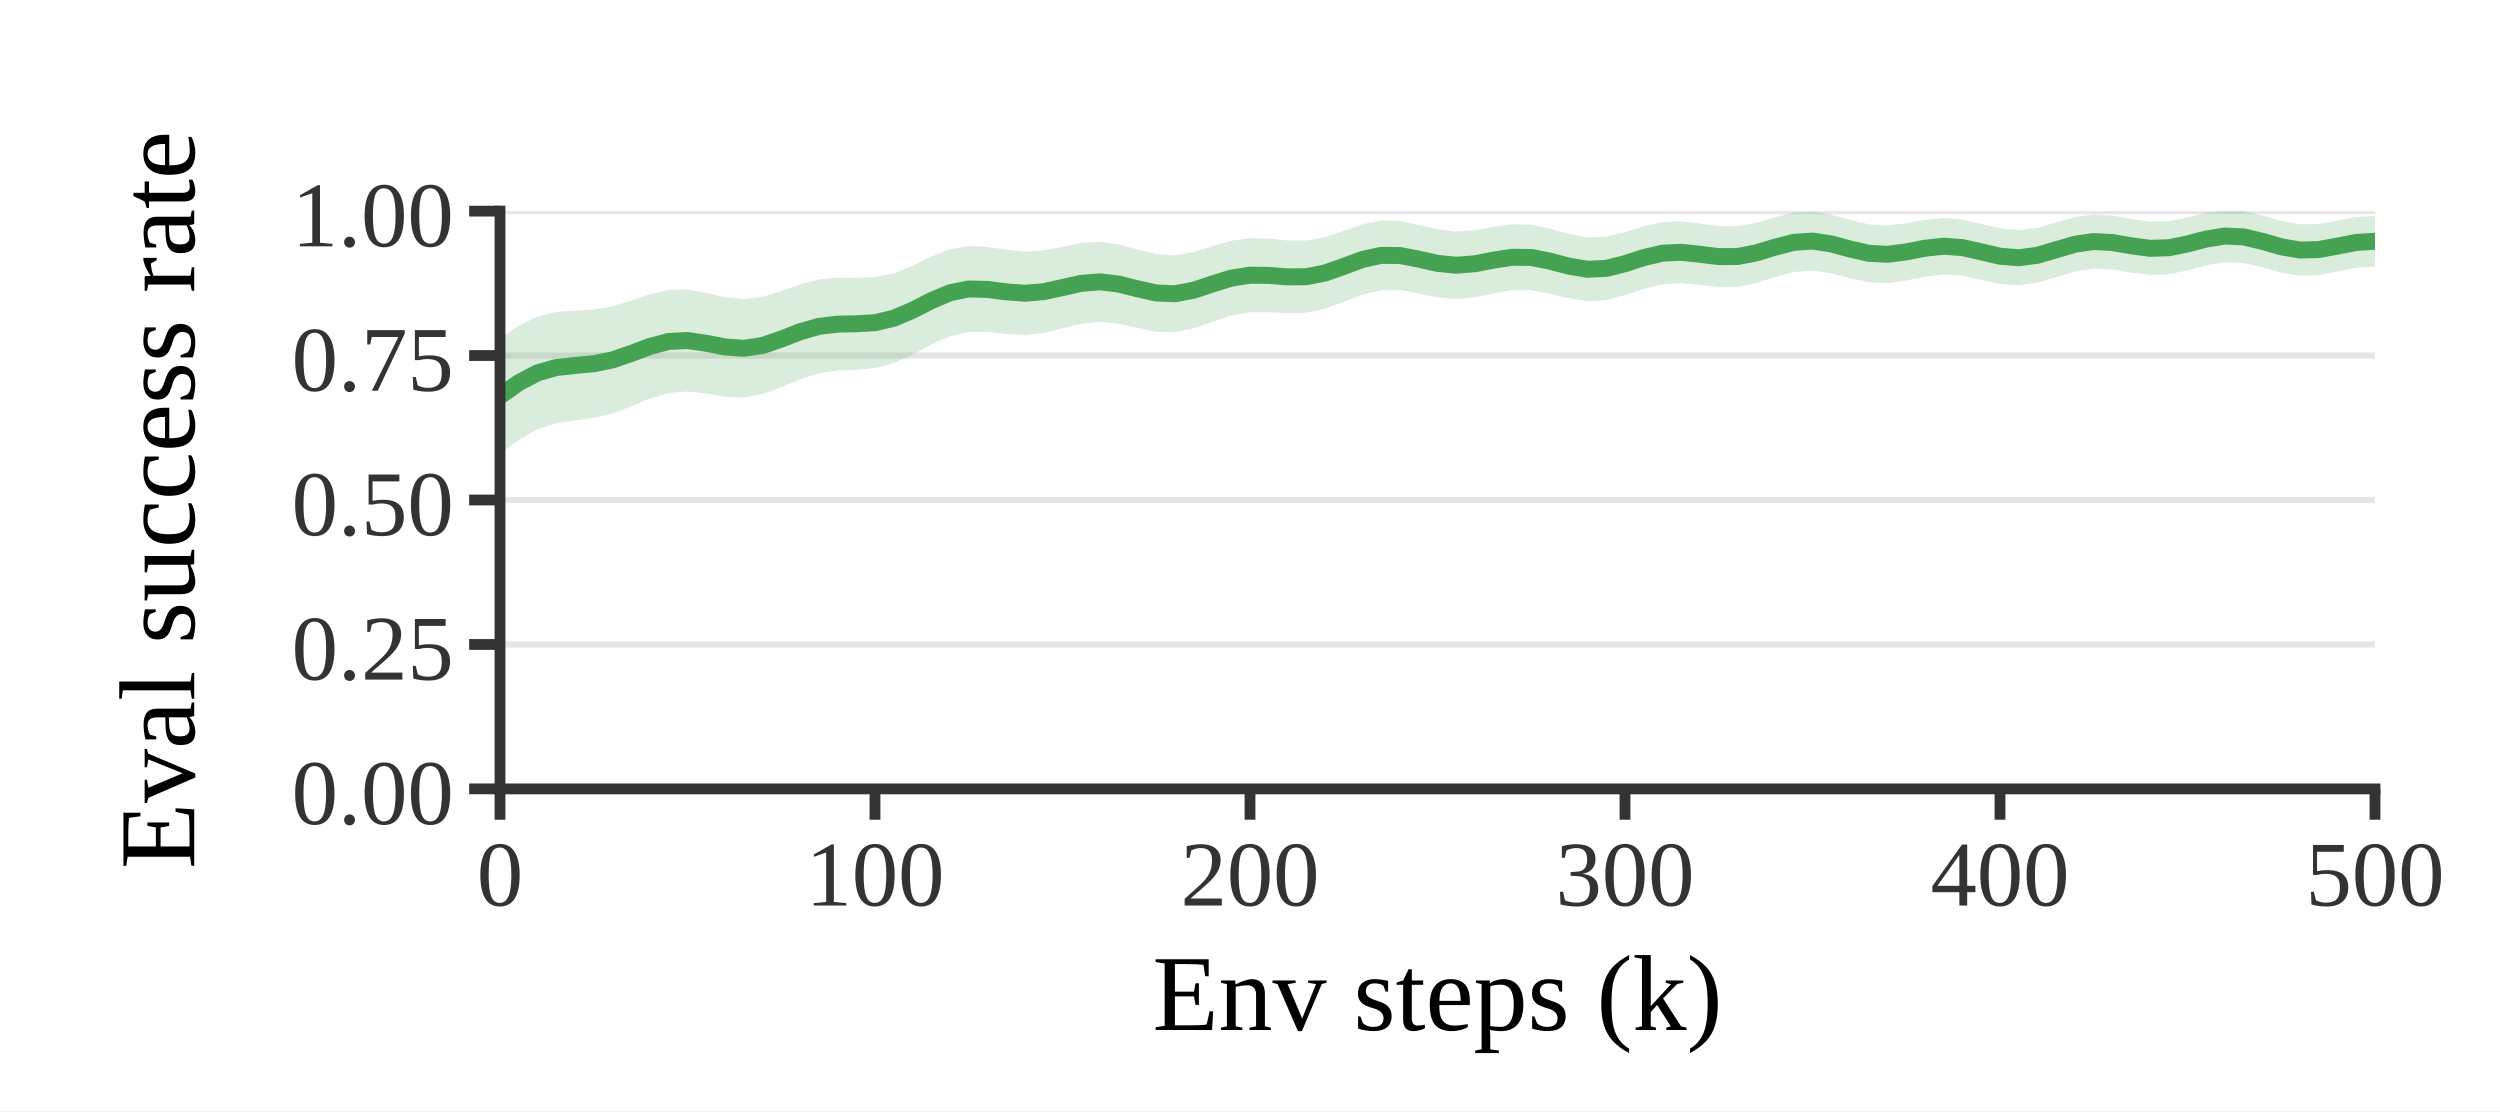
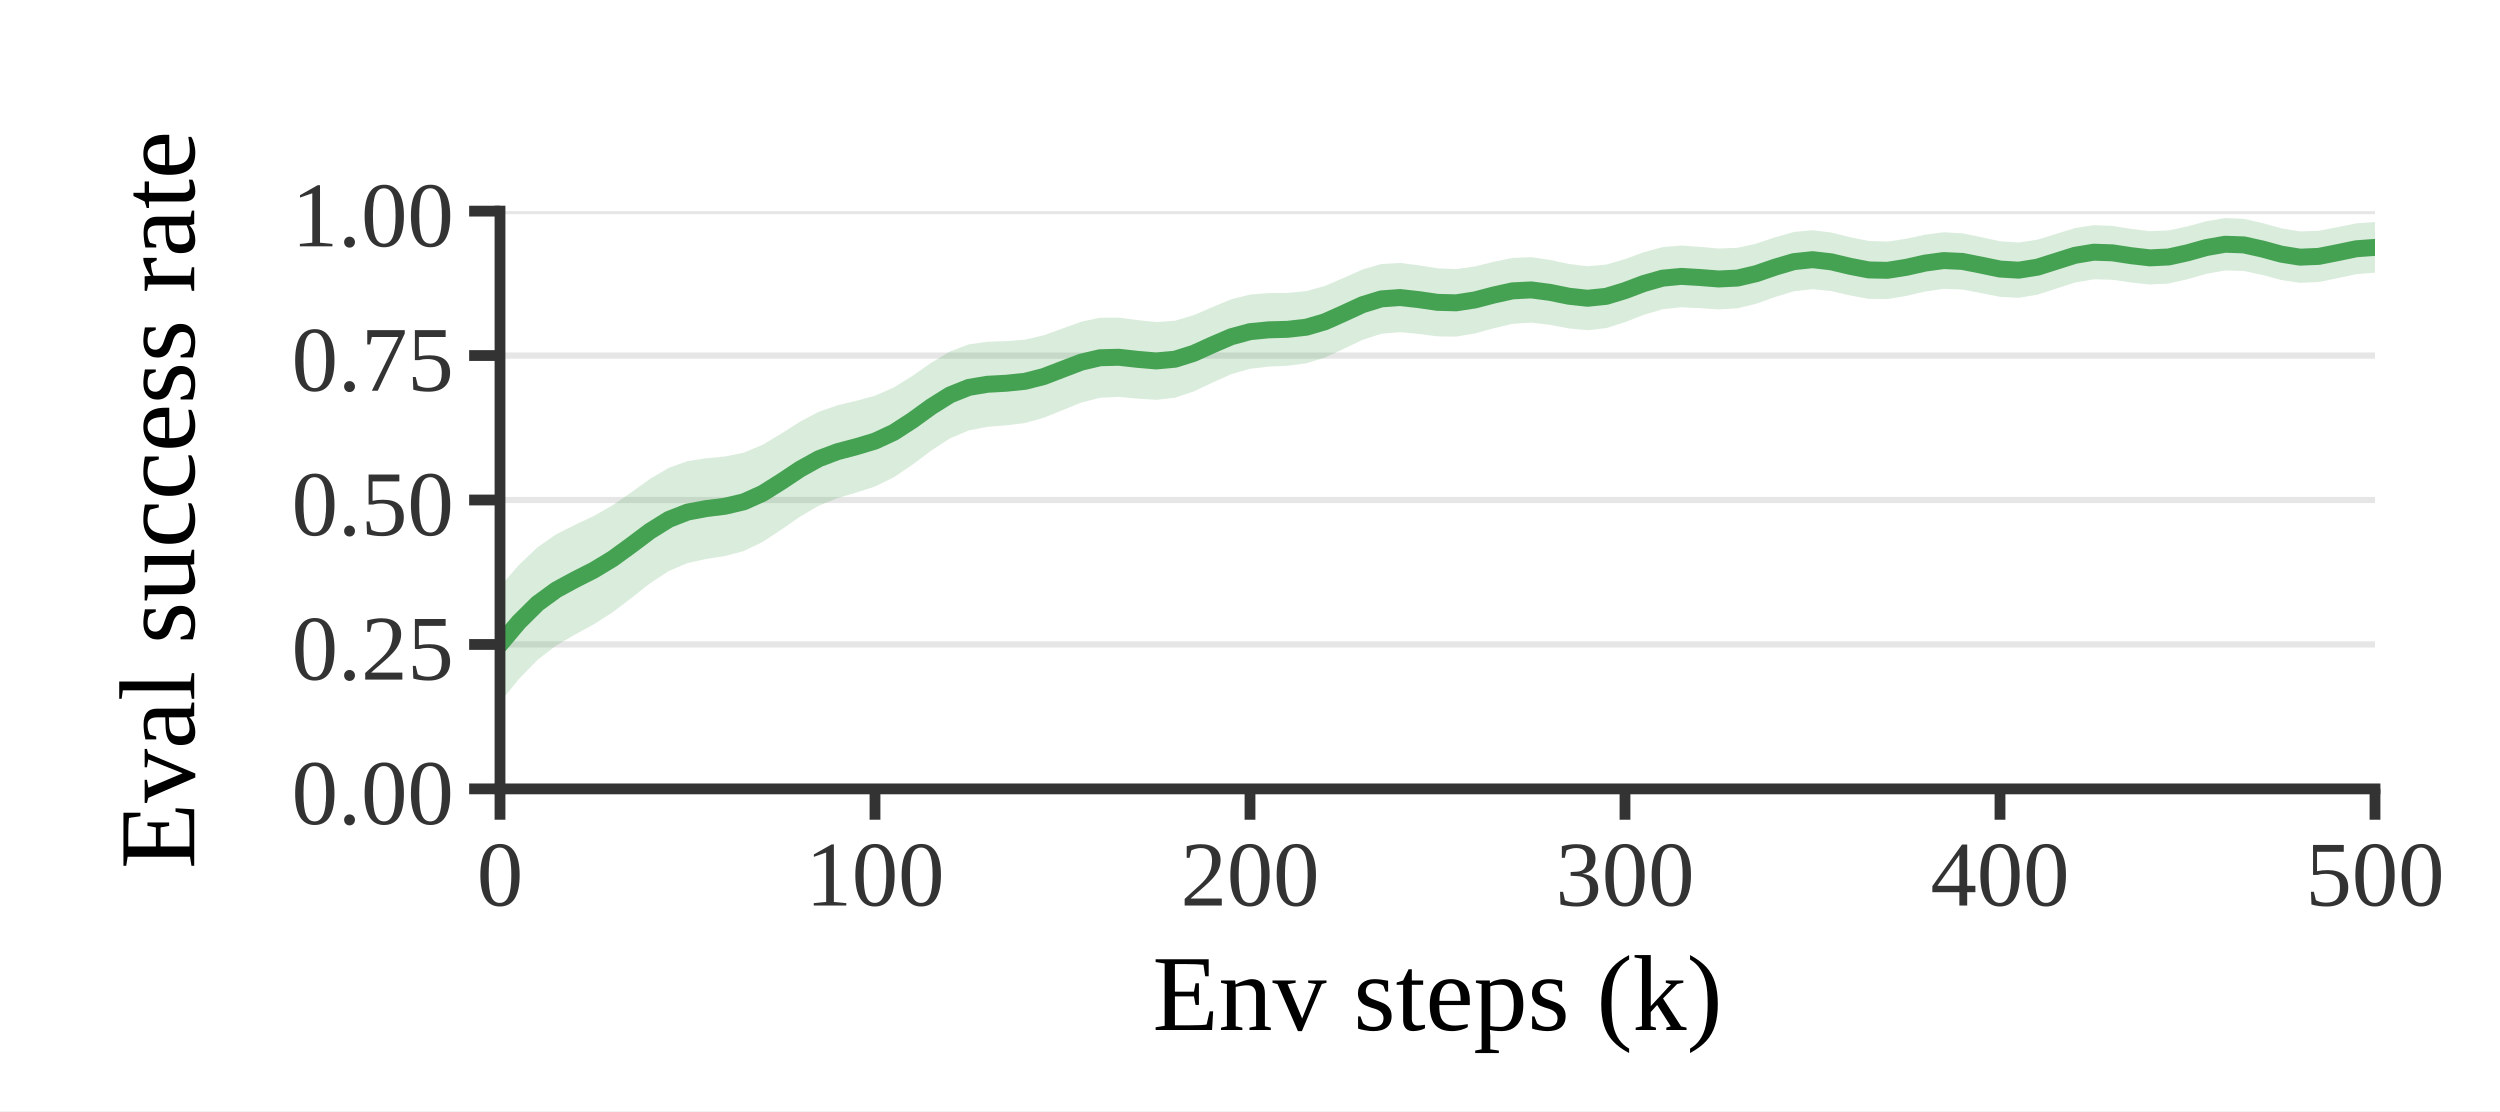
<svg xmlns="http://www.w3.org/2000/svg" xmlns:xlink="http://www.w3.org/1999/xlink" width="324pt" height="144pt" viewBox="0 0 324 144" version="1.1">
  <defs>
    <style type="text/css">*{stroke-linejoin: round; stroke-linecap: butt}</style>
  </defs>
  <g id="figure_1">
    <g id="patch_1">
      <path d="M 0 144 L 324 144 L 324 0 L 0 0 z " style="fill: #ffffff" />
    </g>
    <g id="axes_1">
      <g id="patch_2">
        <path d="M 64.8 102.24 L 307.8 102.24 L 307.8 27.36 L 64.8 27.36 z " style="fill: #ffffff" />
      </g>
      <g id="matplotlib.axis_1">
        <g id="xtick_1">
          <g id="line2d_1">
            <defs>
              <path id="m0c8545c694" d="M 0 0 L 0 4 " style="stroke: #333333; stroke-width: 1.4" />
            </defs>
            <g>
              <use xlink:href="#m0c8545c694" x="64.8" y="102.24" style="fill: #333333; stroke: #333333; stroke-width: 1.4" />
            </g>
          </g>
          <g id="text_1">
            <text style="font-size: 12px; font-family: 'Times New Roman', 'Times', 'DejaVu Serif', serif; text-anchor: middle; fill: #333333" x="64.8" y="117.358" transform="rotate(-0 64.8 117.3581)">0</text>
          </g>
        </g>
        <g id="xtick_2">
          <g id="line2d_2">
            <g>
              <use xlink:href="#m0c8545c694" x="113.4" y="102.24" style="fill: #333333; stroke: #333333; stroke-width: 1.4" />
            </g>
          </g>
          <g id="text_2">
            <text style="font-size: 12px; font-family: 'Times New Roman', 'Times', 'DejaVu Serif', serif; text-anchor: middle; fill: #333333" x="113.4" y="117.358" transform="rotate(-0 113.4 117.3581)">100</text>
          </g>
        </g>
        <g id="xtick_3">
          <g id="line2d_3">
            <g>
              <use xlink:href="#m0c8545c694" x="162" y="102.24" style="fill: #333333; stroke: #333333; stroke-width: 1.4" />
            </g>
          </g>
          <g id="text_3">
            <text style="font-size: 12px; font-family: 'Times New Roman', 'Times', 'DejaVu Serif', serif; text-anchor: middle; fill: #333333" x="162" y="117.358" transform="rotate(-0 162 117.3581)">200</text>
          </g>
        </g>
        <g id="xtick_4">
          <g id="line2d_4">
            <g>
              <use xlink:href="#m0c8545c694" x="210.6" y="102.24" style="fill: #333333; stroke: #333333; stroke-width: 1.4" />
            </g>
          </g>
          <g id="text_4">
            <text style="font-size: 12px; font-family: 'Times New Roman', 'Times', 'DejaVu Serif', serif; text-anchor: middle; fill: #333333" x="210.6" y="117.358" transform="rotate(-0 210.6 117.3581)">300</text>
          </g>
        </g>
        <g id="xtick_5">
          <g id="line2d_5">
            <g>
              <use xlink:href="#m0c8545c694" x="259.2" y="102.24" style="fill: #333333; stroke: #333333; stroke-width: 1.4" />
            </g>
          </g>
          <g id="text_5">
            <text style="font-size: 12px; font-family: 'Times New Roman', 'Times', 'DejaVu Serif', serif; text-anchor: middle; fill: #333333" x="259.2" y="117.358" transform="rotate(-0 259.2 117.3581)">400</text>
          </g>
        </g>
        <g id="xtick_6">
          <g id="line2d_6">
            <g>
              <use xlink:href="#m0c8545c694" x="307.8" y="102.24" style="fill: #333333; stroke: #333333; stroke-width: 1.4" />
            </g>
          </g>
          <g id="text_6">
            <text style="font-size: 12px; font-family: 'Times New Roman', 'Times', 'DejaVu Serif', serif; text-anchor: middle; fill: #333333" x="307.8" y="117.358" transform="rotate(-0 307.8 117.3581)">500</text>
          </g>
        </g>
        <g id="text_7">
          <text style="font-size: 14px; font-family: 'Times New Roman', 'Times', 'DejaVu Serif', serif; text-anchor: middle" x="186.3" y="133.492" transform="rotate(-0 186.3 133.4916)">Env steps (k)</text>
        </g>
      </g>
      <g id="matplotlib.axis_2">
        <g id="ytick_1">
          <g id="line2d_7">
            <path d="M 64.8 102.24 L 307.8 102.24 " clip-path="url(#pe6cdde0871)" style="fill: none; stroke: #e6e6e6; stroke-width: 0.8; stroke-linecap: square" />
          </g>
          <g id="line2d_8">
            <defs>
              <path id="m97c9e95836" d="M 0 0 L -4 0 " style="stroke: #333333; stroke-width: 1.4" />
            </defs>
            <g>
              <use xlink:href="#m97c9e95836" x="64.8" y="102.24" style="fill: #333333; stroke: #333333; stroke-width: 1.4" />
            </g>
          </g>
          <g id="text_8">
            <text style="font-size: 12px; font-family: 'Times New Roman', 'Times', 'DejaVu Serif', serif; text-anchor: end; fill: #333333" x="58.8" y="106.799" transform="rotate(-0 58.8 106.7991)">0.00</text>
          </g>
        </g>
        <g id="ytick_2">
          <g id="line2d_9">
            <path d="M 64.8 83.52 L 307.8 83.52 " clip-path="url(#pe6cdde0871)" style="fill: none; stroke: #e6e6e6; stroke-width: 0.8; stroke-linecap: square" />
          </g>
          <g id="line2d_10">
            <g>
              <use xlink:href="#m97c9e95836" x="64.8" y="83.52" style="fill: #333333; stroke: #333333; stroke-width: 1.4" />
            </g>
          </g>
          <g id="text_9">
            <text style="font-size: 12px; font-family: 'Times New Roman', 'Times', 'DejaVu Serif', serif; text-anchor: end; fill: #333333" x="58.8" y="88.079" transform="rotate(-0 58.8 88.07906)">0.25</text>
          </g>
        </g>
        <g id="ytick_3">
          <g id="line2d_11">
            <path d="M 64.8 64.8 L 307.8 64.8 " clip-path="url(#pe6cdde0871)" style="fill: none; stroke: #e6e6e6; stroke-width: 0.8; stroke-linecap: square" />
          </g>
          <g id="line2d_12">
            <g>
              <use xlink:href="#m97c9e95836" x="64.8" y="64.8" style="fill: #333333; stroke: #333333; stroke-width: 1.4" />
            </g>
          </g>
          <g id="text_10">
            <text style="font-size: 12px; font-family: 'Times New Roman', 'Times', 'DejaVu Serif', serif; text-anchor: end; fill: #333333" x="58.8" y="69.359" transform="rotate(-0 58.8 69.35906)">0.50</text>
          </g>
        </g>
        <g id="ytick_4">
          <g id="line2d_13">
            <path d="M 64.8 46.08 L 307.8 46.08 " clip-path="url(#pe6cdde0871)" style="fill: none; stroke: #e6e6e6; stroke-width: 0.8; stroke-linecap: square" />
          </g>
          <g id="line2d_14">
            <g>
              <use xlink:href="#m97c9e95836" x="64.8" y="46.08" style="fill: #333333; stroke: #333333; stroke-width: 1.4" />
            </g>
          </g>
          <g id="text_11">
            <text style="font-size: 12px; font-family: 'Times New Roman', 'Times', 'DejaVu Serif', serif; text-anchor: end; fill: #333333" x="58.8" y="50.639" transform="rotate(-0 58.8 50.63906)">0.75</text>
          </g>
        </g>
        <g id="ytick_5">
          <g id="line2d_15">
            <path d="M 64.8 27.36 L 307.8 27.36 " clip-path="url(#pe6cdde0871)" style="fill: none; stroke: #e6e6e6; stroke-width: 0.8; stroke-linecap: square" />
          </g>
          <g id="line2d_16">
            <g>
              <use xlink:href="#m97c9e95836" x="64.8" y="27.36" style="fill: #333333; stroke: #333333; stroke-width: 1.4" />
            </g>
          </g>
          <g id="text_12">
            <text style="font-size: 12px; font-family: 'Times New Roman', 'Times', 'DejaVu Serif', serif; text-anchor: end; fill: #333333" x="58.8" y="31.919" transform="rotate(-0 58.8 31.91906)">1.00</text>
          </g>
        </g>
        <g id="text_13">
          <text style="font-size: 14px; font-family: 'Times New Roman', 'Times', 'DejaVu Serif', serif; text-anchor: middle" x="25.17" y="64.8" transform="rotate(-90 25.16969 64.8)">Eval success rate</text>
        </g>
      </g>
      <g id="FillBetweenPolyCollection_1">
        <defs>
-           <path id="md4d0ac1fd4" d="M 64.8 -100.166 L 64.8 -85.19 L 67.23 -87.005 L 69.66 -88.382 L 72.09 -89.164 L 74.52 -89.524 L 76.95 -89.835 L 79.38 -90.42 L 81.81 -91.335 L 84.24 -92.341 L 86.67 -93.064 L 89.1 -93.26 L 91.53 -92.985 L 93.96 -92.585 L 96.39 -92.483 L 98.82 -92.923 L 101.25 -93.823 L 103.68 -94.845 L 106.11 -95.615 L 108.54 -95.976 L 110.97 -96.086 L 113.4 -96.3 L 115.83 -96.934 L 118.26 -98.035 L 120.69 -99.338 L 123.12 -100.423 L 125.55 -100.975 L 127.98 -100.977 L 130.41 -100.718 L 132.84 -100.594 L 135.27 -100.855 L 137.7 -101.442 L 140.13 -102.039 L 142.56 -102.29 L 144.99 -102.047 L 147.42 -101.483 L 149.85 -100.991 L 152.28 -100.941 L 154.71 -101.448 L 157.14 -102.299 L 159.57 -103.1 L 162 -103.529 L 164.43 -103.542 L 166.86 -103.394 L 169.29 -103.459 L 171.72 -103.976 L 174.15 -104.873 L 176.58 -105.81 L 179.01 -106.387 L 181.44 -106.398 L 183.87 -105.966 L 186.3 -105.457 L 188.73 -105.247 L 191.16 -105.48 L 193.59 -105.982 L 196.02 -106.387 L 198.45 -106.387 L 200.88 -105.946 L 203.31 -105.334 L 205.74 -104.957 L 208.17 -105.099 L 210.6 -105.738 L 213.03 -106.558 L 215.46 -107.158 L 217.89 -107.301 L 220.32 -107.07 L 222.75 -106.796 L 225.18 -106.836 L 227.61 -107.329 L 230.04 -108.094 L 232.47 -108.744 L 234.9 -108.936 L 237.33 -108.591 L 239.76 -107.951 L 242.19 -107.422 L 244.62 -107.314 L 247.05 -107.647 L 249.48 -108.145 L 251.91 -108.427 L 254.34 -108.265 L 256.77 -107.739 L 259.2 -107.192 L 261.63 -107.006 L 264.06 -107.354 L 266.49 -108.086 L 268.92 -108.819 L 271.35 -109.187 L 273.78 -109.07 L 276.21 -108.668 L 278.64 -108.36 L 281.07 -108.448 L 283.5 -108.958 L 285.93 -109.613 L 288.36 -110.017 L 290.79 -109.912 L 293.22 -109.351 L 295.65 -108.667 L 298.08 -108.259 L 300.51 -108.339 L 302.94 -108.799 L 305.37 -109.289 L 307.8 -109.452 L 307.8 -116.011 L 307.8 -116.011 L 305.37 -115.875 L 302.94 -115.412 L 300.51 -114.979 L 298.08 -114.927 L 295.65 -115.364 L 293.22 -116.078 L 290.79 -116.64 L 288.36 -116.64 L 285.93 -116.432 L 283.5 -115.809 L 281.07 -115.332 L 278.64 -115.276 L 276.21 -115.619 L 273.78 -116.055 L 271.35 -116.207 L 268.92 -115.875 L 266.49 -115.178 L 264.06 -114.484 L 261.63 -114.174 L 259.2 -114.399 L 256.77 -114.986 L 254.34 -115.553 L 251.91 -115.756 L 249.48 -115.515 L 247.05 -115.06 L 244.62 -114.772 L 242.19 -114.924 L 239.76 -115.499 L 237.33 -116.186 L 234.9 -116.578 L 232.47 -116.434 L 230.04 -115.834 L 227.61 -115.119 L 225.18 -114.678 L 222.75 -114.69 L 220.32 -115.018 L 217.89 -115.304 L 215.46 -115.216 L 213.03 -114.674 L 210.6 -113.911 L 208.17 -113.332 L 205.74 -113.25 L 203.31 -113.688 L 200.88 -114.363 L 198.45 -114.869 L 196.02 -114.934 L 193.59 -114.596 L 191.16 -114.162 L 188.73 -113.999 L 186.3 -114.28 L 183.87 -114.861 L 181.44 -115.367 L 179.01 -115.431 L 176.58 -114.931 L 174.15 -114.072 L 171.72 -113.255 L 169.29 -112.82 L 166.86 -112.838 L 164.43 -113.071 L 162 -113.144 L 159.57 -112.804 L 157.14 -112.093 L 154.71 -111.334 L 152.28 -110.921 L 149.85 -111.066 L 147.42 -111.656 L 144.99 -112.32 L 142.56 -112.665 L 140.13 -112.517 L 137.7 -112.026 L 135.27 -111.547 L 132.84 -111.396 L 130.41 -111.633 L 127.98 -112.006 L 125.55 -112.121 L 123.12 -111.688 L 120.69 -110.725 L 118.26 -109.546 L 115.83 -108.572 L 113.4 -108.067 L 110.97 -107.984 L 108.54 -108.009 L 106.11 -107.785 L 103.68 -107.155 L 101.25 -106.276 L 98.82 -105.521 L 96.39 -105.23 L 93.96 -105.484 L 91.53 -106.039 L 89.1 -106.471 L 86.67 -106.437 L 84.24 -105.877 L 81.81 -105.039 L 79.38 -104.295 L 76.95 -103.885 L 74.52 -103.752 L 72.09 -103.573 L 69.66 -102.976 L 67.23 -101.788 L 64.8 -100.166 z " />
+           <path id="m8277df85f0" d="M 64.8 -67.968 L 64.8 -52.992 L 67.23 -55.977 L 69.66 -58.482 L 72.09 -60.352 L 74.52 -61.759 L 76.95 -63.08 L 79.38 -64.637 L 81.81 -66.49 L 84.24 -68.399 L 86.67 -69.993 L 89.1 -71.027 L 91.53 -71.561 L 93.96 -71.94 L 96.39 -72.589 L 98.82 -73.752 L 101.25 -75.349 L 103.68 -77.042 L 106.11 -78.46 L 108.54 -79.445 L 110.97 -80.155 L 113.4 -80.949 L 115.83 -82.141 L 118.26 -83.78 L 120.69 -85.602 L 123.12 -87.186 L 125.55 -88.219 L 127.98 -88.685 L 130.41 -88.873 L 132.84 -89.18 L 135.27 -89.856 L 137.7 -90.843 L 140.13 -91.825 L 142.56 -92.447 L 144.99 -92.562 L 147.42 -92.343 L 149.85 -92.183 L 152.28 -92.454 L 154.71 -93.269 L 157.14 -94.417 L 159.57 -95.505 L 162 -96.21 L 164.43 -96.489 L 166.86 -96.597 L 169.29 -96.91 L 171.72 -97.665 L 174.15 -98.792 L 176.58 -99.95 L 179.01 -100.74 L 181.44 -100.956 L 183.87 -100.722 L 186.3 -100.403 L 188.73 -100.378 L 191.16 -100.787 L 193.59 -101.46 L 196.02 -102.029 L 198.45 -102.187 L 200.88 -101.899 L 203.31 -101.434 L 205.74 -101.199 L 208.17 -101.478 L 210.6 -102.249 L 213.03 -103.196 L 215.46 -103.917 L 217.89 -104.179 L 220.32 -104.061 L 222.75 -103.896 L 225.18 -104.042 L 227.61 -104.636 L 230.04 -105.499 L 232.47 -106.244 L 234.9 -106.526 L 237.33 -106.269 L 239.76 -105.714 L 242.19 -105.266 L 244.62 -105.237 L 247.05 -105.645 L 249.48 -106.216 L 251.91 -106.568 L 254.34 -106.474 L 256.77 -106.013 L 259.2 -105.528 L 261.63 -105.403 L 264.06 -105.809 L 266.49 -106.597 L 268.92 -107.384 L 271.35 -107.804 L 273.78 -107.738 L 276.21 -107.385 L 278.64 -107.123 L 281.07 -107.256 L 283.5 -107.809 L 285.93 -108.506 L 288.36 -108.95 L 290.79 -108.884 L 293.22 -108.361 L 295.65 -107.712 L 298.08 -107.339 L 300.51 -107.452 L 302.94 -107.945 L 305.37 -108.466 L 307.8 -108.658 L 307.8 -115.217 L 307.8 -115.217 L 305.37 -115.052 L 302.94 -114.558 L 300.51 -114.093 L 298.08 -114.007 L 295.65 -114.41 L 293.22 -115.088 L 290.79 -115.641 L 288.36 -115.738 L 285.93 -115.325 L 283.5 -114.66 L 281.07 -114.14 L 278.64 -114.039 L 276.21 -114.335 L 273.78 -114.723 L 271.35 -114.824 L 268.92 -114.44 L 266.49 -113.69 L 264.06 -112.939 L 261.63 -112.571 L 259.2 -112.735 L 256.77 -113.26 L 254.34 -113.761 L 251.91 -113.897 L 249.48 -113.586 L 247.05 -113.058 L 244.62 -112.694 L 242.19 -112.769 L 239.76 -113.262 L 237.33 -113.864 L 234.9 -114.168 L 232.47 -113.934 L 230.04 -113.239 L 227.61 -112.427 L 225.18 -111.884 L 222.75 -111.791 L 220.32 -112.009 L 217.89 -112.182 L 215.46 -111.976 L 213.03 -111.312 L 210.6 -110.422 L 208.17 -109.711 L 205.74 -109.492 L 203.31 -109.789 L 200.88 -110.317 L 198.45 -110.669 L 196.02 -110.576 L 193.59 -110.074 L 191.16 -109.47 L 188.73 -109.129 L 186.3 -109.226 L 183.87 -109.617 L 181.44 -109.925 L 179.01 -109.784 L 176.58 -109.071 L 174.15 -107.991 L 171.72 -106.944 L 169.29 -106.271 L 166.86 -106.041 L 164.43 -106.018 L 162 -105.825 L 159.57 -105.209 L 157.14 -104.211 L 154.71 -103.155 L 152.28 -102.434 L 149.85 -102.259 L 147.42 -102.516 L 144.99 -102.835 L 142.56 -102.822 L 140.13 -102.303 L 137.7 -101.427 L 135.27 -100.547 L 132.84 -99.982 L 130.41 -99.787 L 127.98 -99.714 L 125.55 -99.365 L 123.12 -98.451 L 120.69 -96.988 L 118.26 -95.291 L 115.83 -93.779 L 113.4 -92.716 L 110.97 -92.054 L 108.54 -91.478 L 106.11 -90.63 L 103.68 -89.353 L 101.25 -87.802 L 98.82 -86.35 L 96.39 -85.336 L 93.96 -84.839 L 91.53 -84.615 L 89.1 -84.239 L 86.67 -83.365 L 84.24 -81.936 L 81.81 -80.194 L 79.38 -78.512 L 76.95 -77.13 L 74.52 -75.987 L 72.09 -74.761 L 69.66 -73.076 L 67.23 -70.761 L 64.8 -67.968 z " />
        </defs>
        <g clip-path="url(#pe6cdde0871)">
-           <use xlink:href="#md4d0ac1fd4" x="0" y="144" style="fill: #46a253; fill-opacity: 0.2" />
+           <use xlink:href="#m8277df85f0" x="0" y="144" style="fill: #46a253; fill-opacity: 0.2" />
        </g>
      </g>
      <g id="line2d_17">
-         <path d="M 64.8 51.322 L 67.23 49.603 L 69.66 48.321 L 72.09 47.631 L 74.52 47.362 L 76.95 47.14 L 79.38 46.643 L 81.81 45.813 L 84.24 44.891 L 86.67 44.25 L 89.1 44.135 L 91.53 44.488 L 93.96 44.965 L 96.39 45.143 L 98.82 44.778 L 101.25 43.95 L 103.68 43 L 106.11 42.3 L 108.54 42.007 L 110.97 41.965 L 113.4 41.816 L 115.83 41.247 L 118.26 40.21 L 120.69 38.968 L 123.12 37.944 L 125.55 37.452 L 127.98 37.508 L 130.41 37.825 L 132.84 38.005 L 135.27 37.799 L 137.7 37.266 L 140.13 36.722 L 142.56 36.523 L 144.99 36.816 L 147.42 37.431 L 149.85 37.972 L 152.28 38.069 L 154.71 37.609 L 157.14 36.804 L 159.57 36.048 L 162 35.664 L 164.43 35.694 L 166.86 35.884 L 169.29 35.86 L 171.72 35.385 L 174.15 34.527 L 176.58 33.629 L 179.01 33.091 L 181.44 33.118 L 183.87 33.587 L 186.3 34.132 L 188.73 34.377 L 191.16 34.179 L 193.59 33.711 L 196.02 33.34 L 198.45 33.372 L 200.88 33.845 L 203.31 34.489 L 205.74 34.897 L 208.17 34.784 L 210.6 34.175 L 213.03 33.384 L 215.46 32.813 L 217.89 32.697 L 220.32 32.956 L 222.75 33.257 L 225.18 33.243 L 227.61 32.776 L 230.04 32.036 L 232.47 31.411 L 234.9 31.243 L 237.33 31.612 L 239.76 32.275 L 242.19 32.827 L 244.62 32.957 L 247.05 32.646 L 249.48 32.17 L 251.91 31.908 L 254.34 32.091 L 256.77 32.637 L 259.2 33.205 L 261.63 33.41 L 264.06 33.081 L 266.49 32.368 L 268.92 31.653 L 271.35 31.303 L 273.78 31.437 L 276.21 31.857 L 278.64 32.182 L 281.07 32.11 L 283.5 31.617 L 285.93 30.977 L 288.36 30.589 L 290.79 30.709 L 293.22 31.285 L 295.65 31.985 L 298.08 32.407 L 300.51 32.341 L 302.94 31.895 L 305.37 31.418 L 307.8 31.269 " clip-path="url(#pe6cdde0871)" style="fill: none; stroke: #46a253; stroke-width: 2.2; stroke-linecap: round" />
+         <path d="M 64.8 83.52 L 67.23 80.631 L 69.66 78.221 L 72.09 76.444 L 74.52 75.127 L 76.95 73.895 L 79.38 72.425 L 81.81 70.658 L 84.24 68.833 L 86.67 67.321 L 89.1 66.367 L 91.53 65.912 L 93.96 65.61 L 96.39 65.038 L 98.82 63.949 L 101.25 62.424 L 103.68 60.803 L 106.11 59.455 L 108.54 58.538 L 110.97 57.895 L 113.4 57.167 L 115.83 56.04 L 118.26 54.465 L 120.69 52.705 L 123.12 51.181 L 125.55 50.208 L 127.98 49.8 L 130.41 49.67 L 132.84 49.419 L 135.27 48.798 L 137.7 47.865 L 140.13 46.936 L 142.56 46.365 L 144.99 46.301 L 147.42 46.571 L 149.85 46.779 L 152.28 46.556 L 154.71 45.788 L 157.14 44.686 L 159.57 43.643 L 162 42.982 L 164.43 42.746 L 166.86 42.681 L 169.29 42.409 L 171.72 41.696 L 174.15 40.609 L 176.58 39.489 L 179.01 38.738 L 181.44 38.559 L 183.87 38.831 L 186.3 39.185 L 188.73 39.247 L 191.16 38.871 L 193.59 38.233 L 196.02 37.697 L 198.45 37.572 L 200.88 37.892 L 203.31 38.388 L 205.74 38.654 L 208.17 38.405 L 210.6 37.665 L 213.03 36.746 L 215.46 36.053 L 217.89 35.82 L 220.32 35.965 L 222.75 36.157 L 225.18 36.037 L 227.61 35.469 L 230.04 34.631 L 232.47 33.911 L 234.9 33.653 L 237.33 33.933 L 239.76 34.512 L 242.19 34.983 L 244.62 35.035 L 247.05 34.648 L 249.48 34.099 L 251.91 33.768 L 254.34 33.883 L 256.77 34.364 L 259.2 34.868 L 261.63 35.013 L 264.06 34.626 L 266.49 33.857 L 268.92 33.088 L 271.35 32.686 L 273.78 32.769 L 276.21 33.14 L 278.64 33.419 L 281.07 33.302 L 283.5 32.765 L 285.93 32.084 L 288.36 31.656 L 290.79 31.737 L 293.22 32.276 L 295.65 32.939 L 298.08 33.327 L 300.51 33.228 L 302.94 32.749 L 305.37 32.241 L 307.8 32.062 " clip-path="url(#pe6cdde0871)" style="fill: none; stroke: #46a253; stroke-width: 2.2; stroke-linecap: round" />
      </g>
      <g id="patch_3">
        <path d="M 64.8 102.24 L 64.8 27.36 " style="fill: none; stroke: #333333; stroke-width: 1.4; stroke-linejoin: miter; stroke-linecap: square" />
      </g>
      <g id="patch_4">
        <path d="M 64.8 102.24 L 307.8 102.24 " style="fill: none; stroke: #333333; stroke-width: 1.4; stroke-linejoin: miter; stroke-linecap: square" />
      </g>
    </g>
  </g>
  <defs>
    <clipPath id="pe6cdde0871">
      <rect x="64.8" y="27.36" width="243" height="74.88" />
    </clipPath>
  </defs>
</svg>
